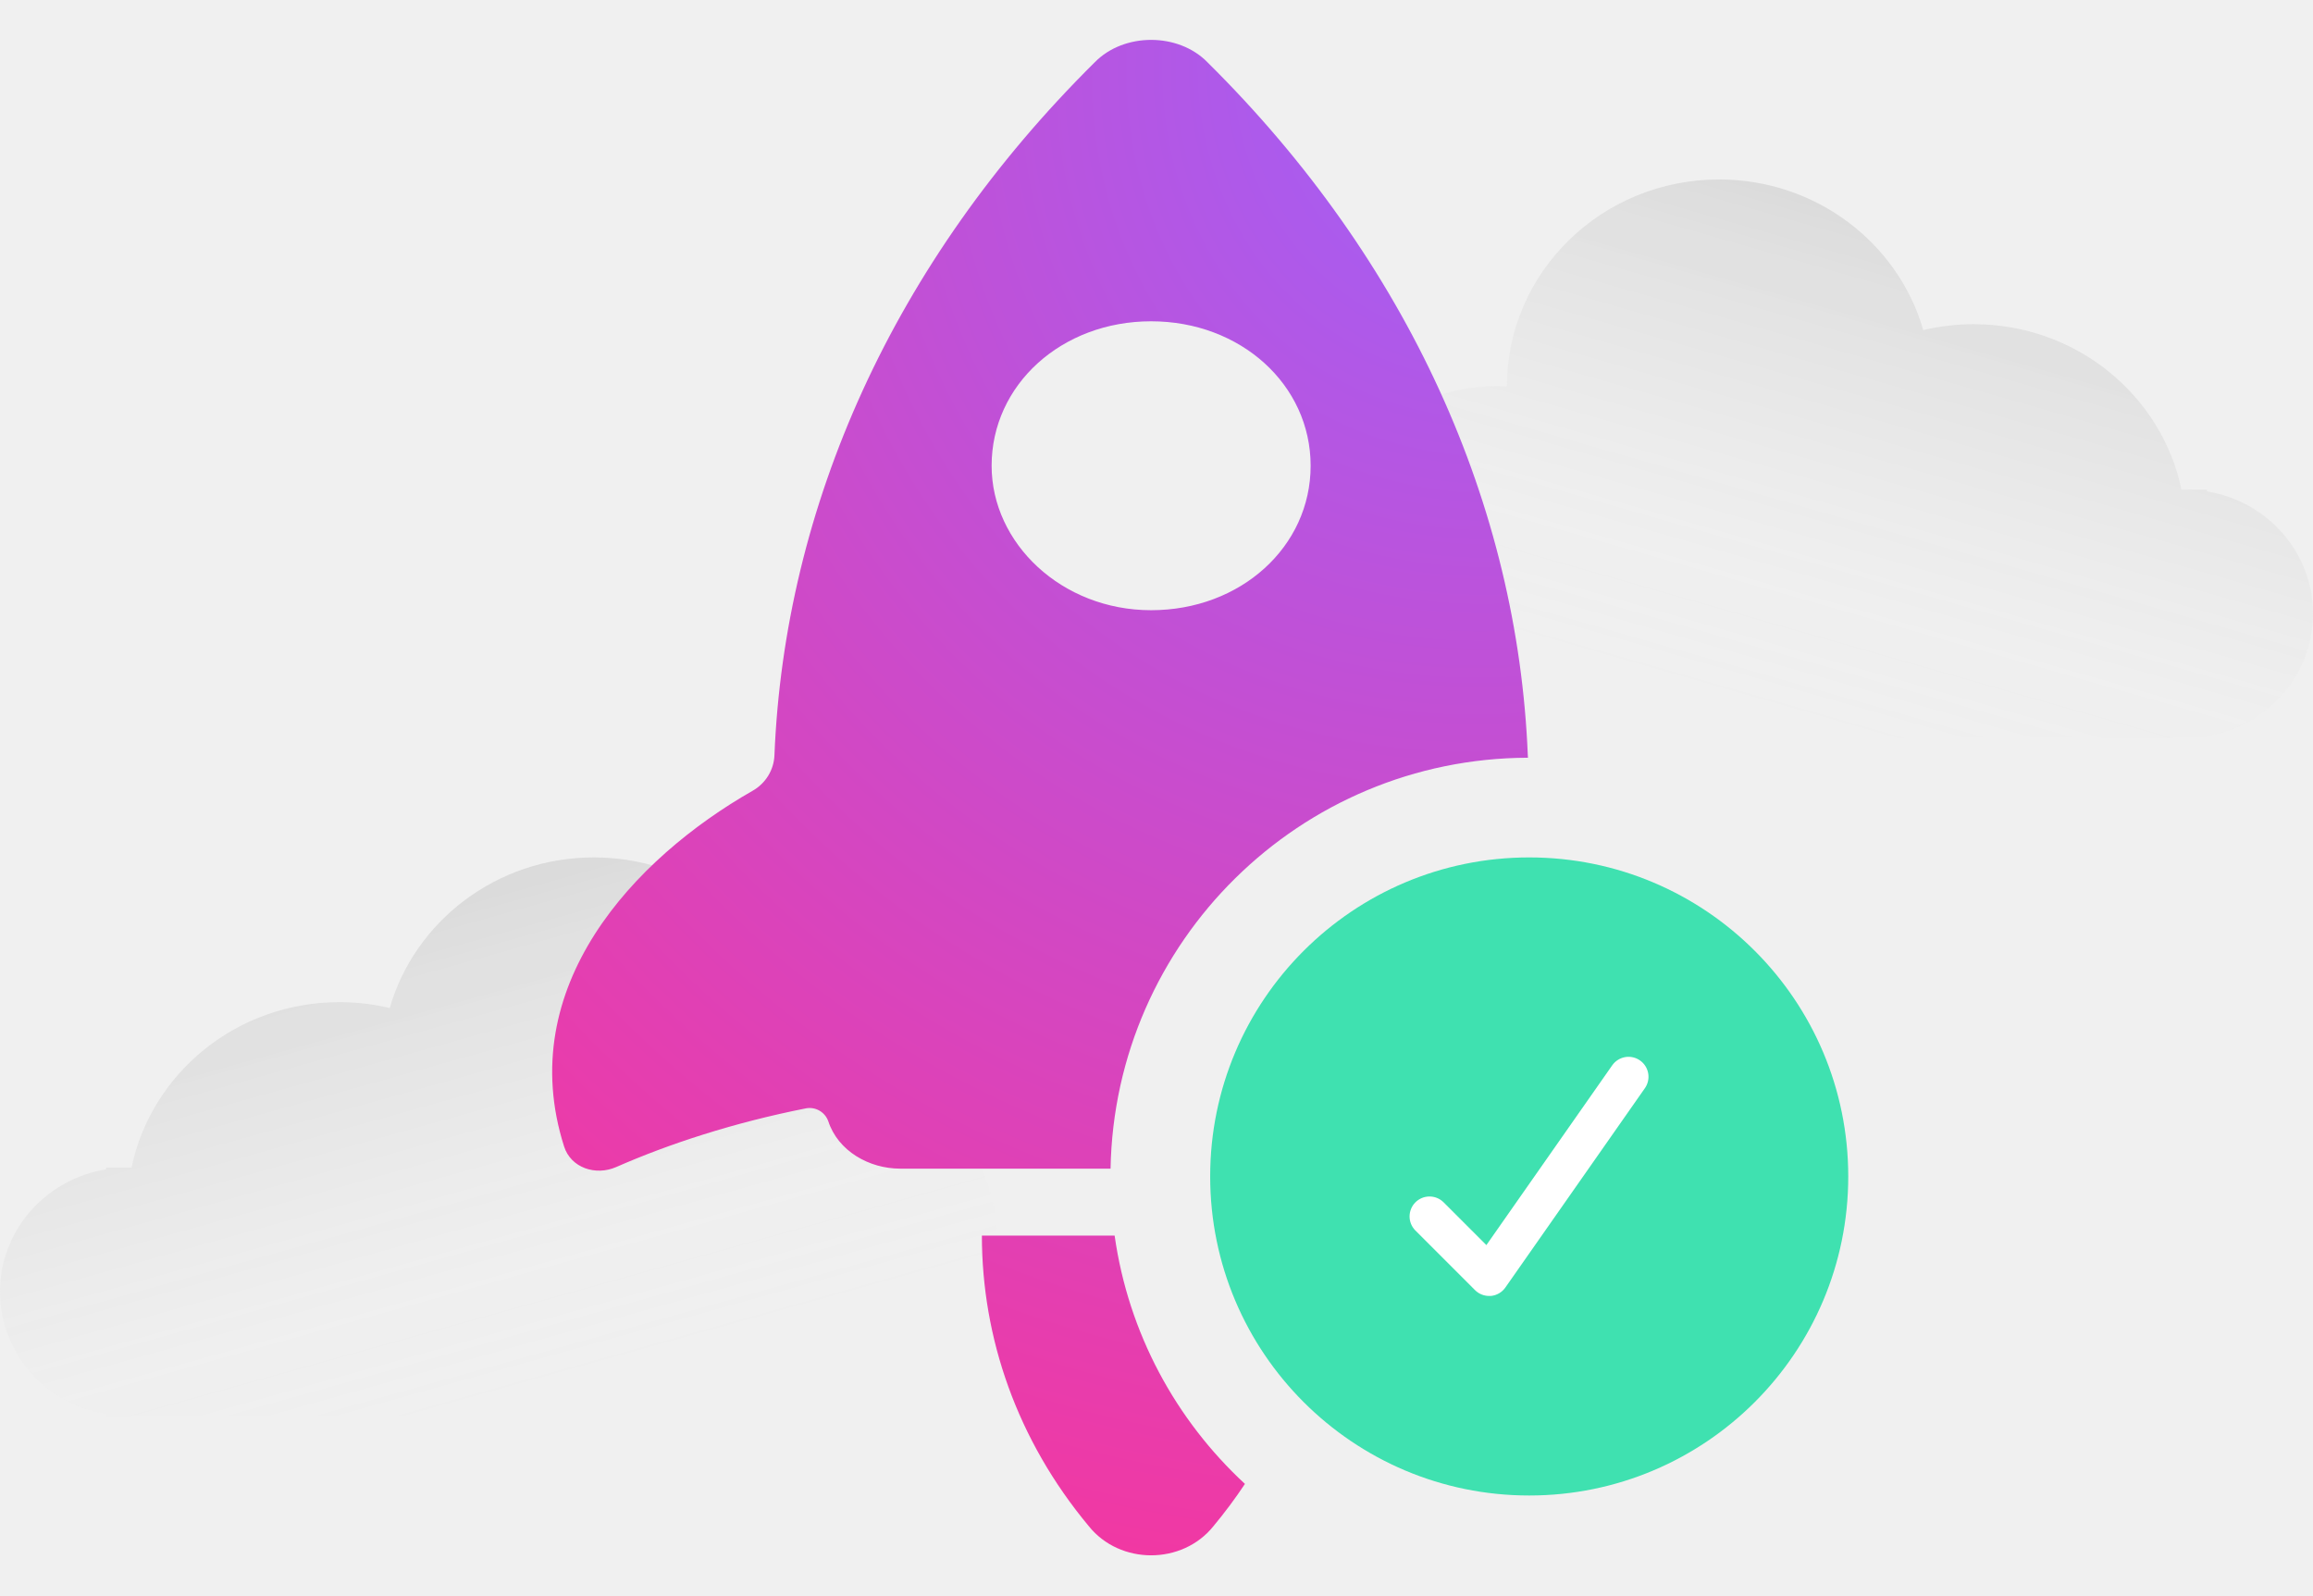
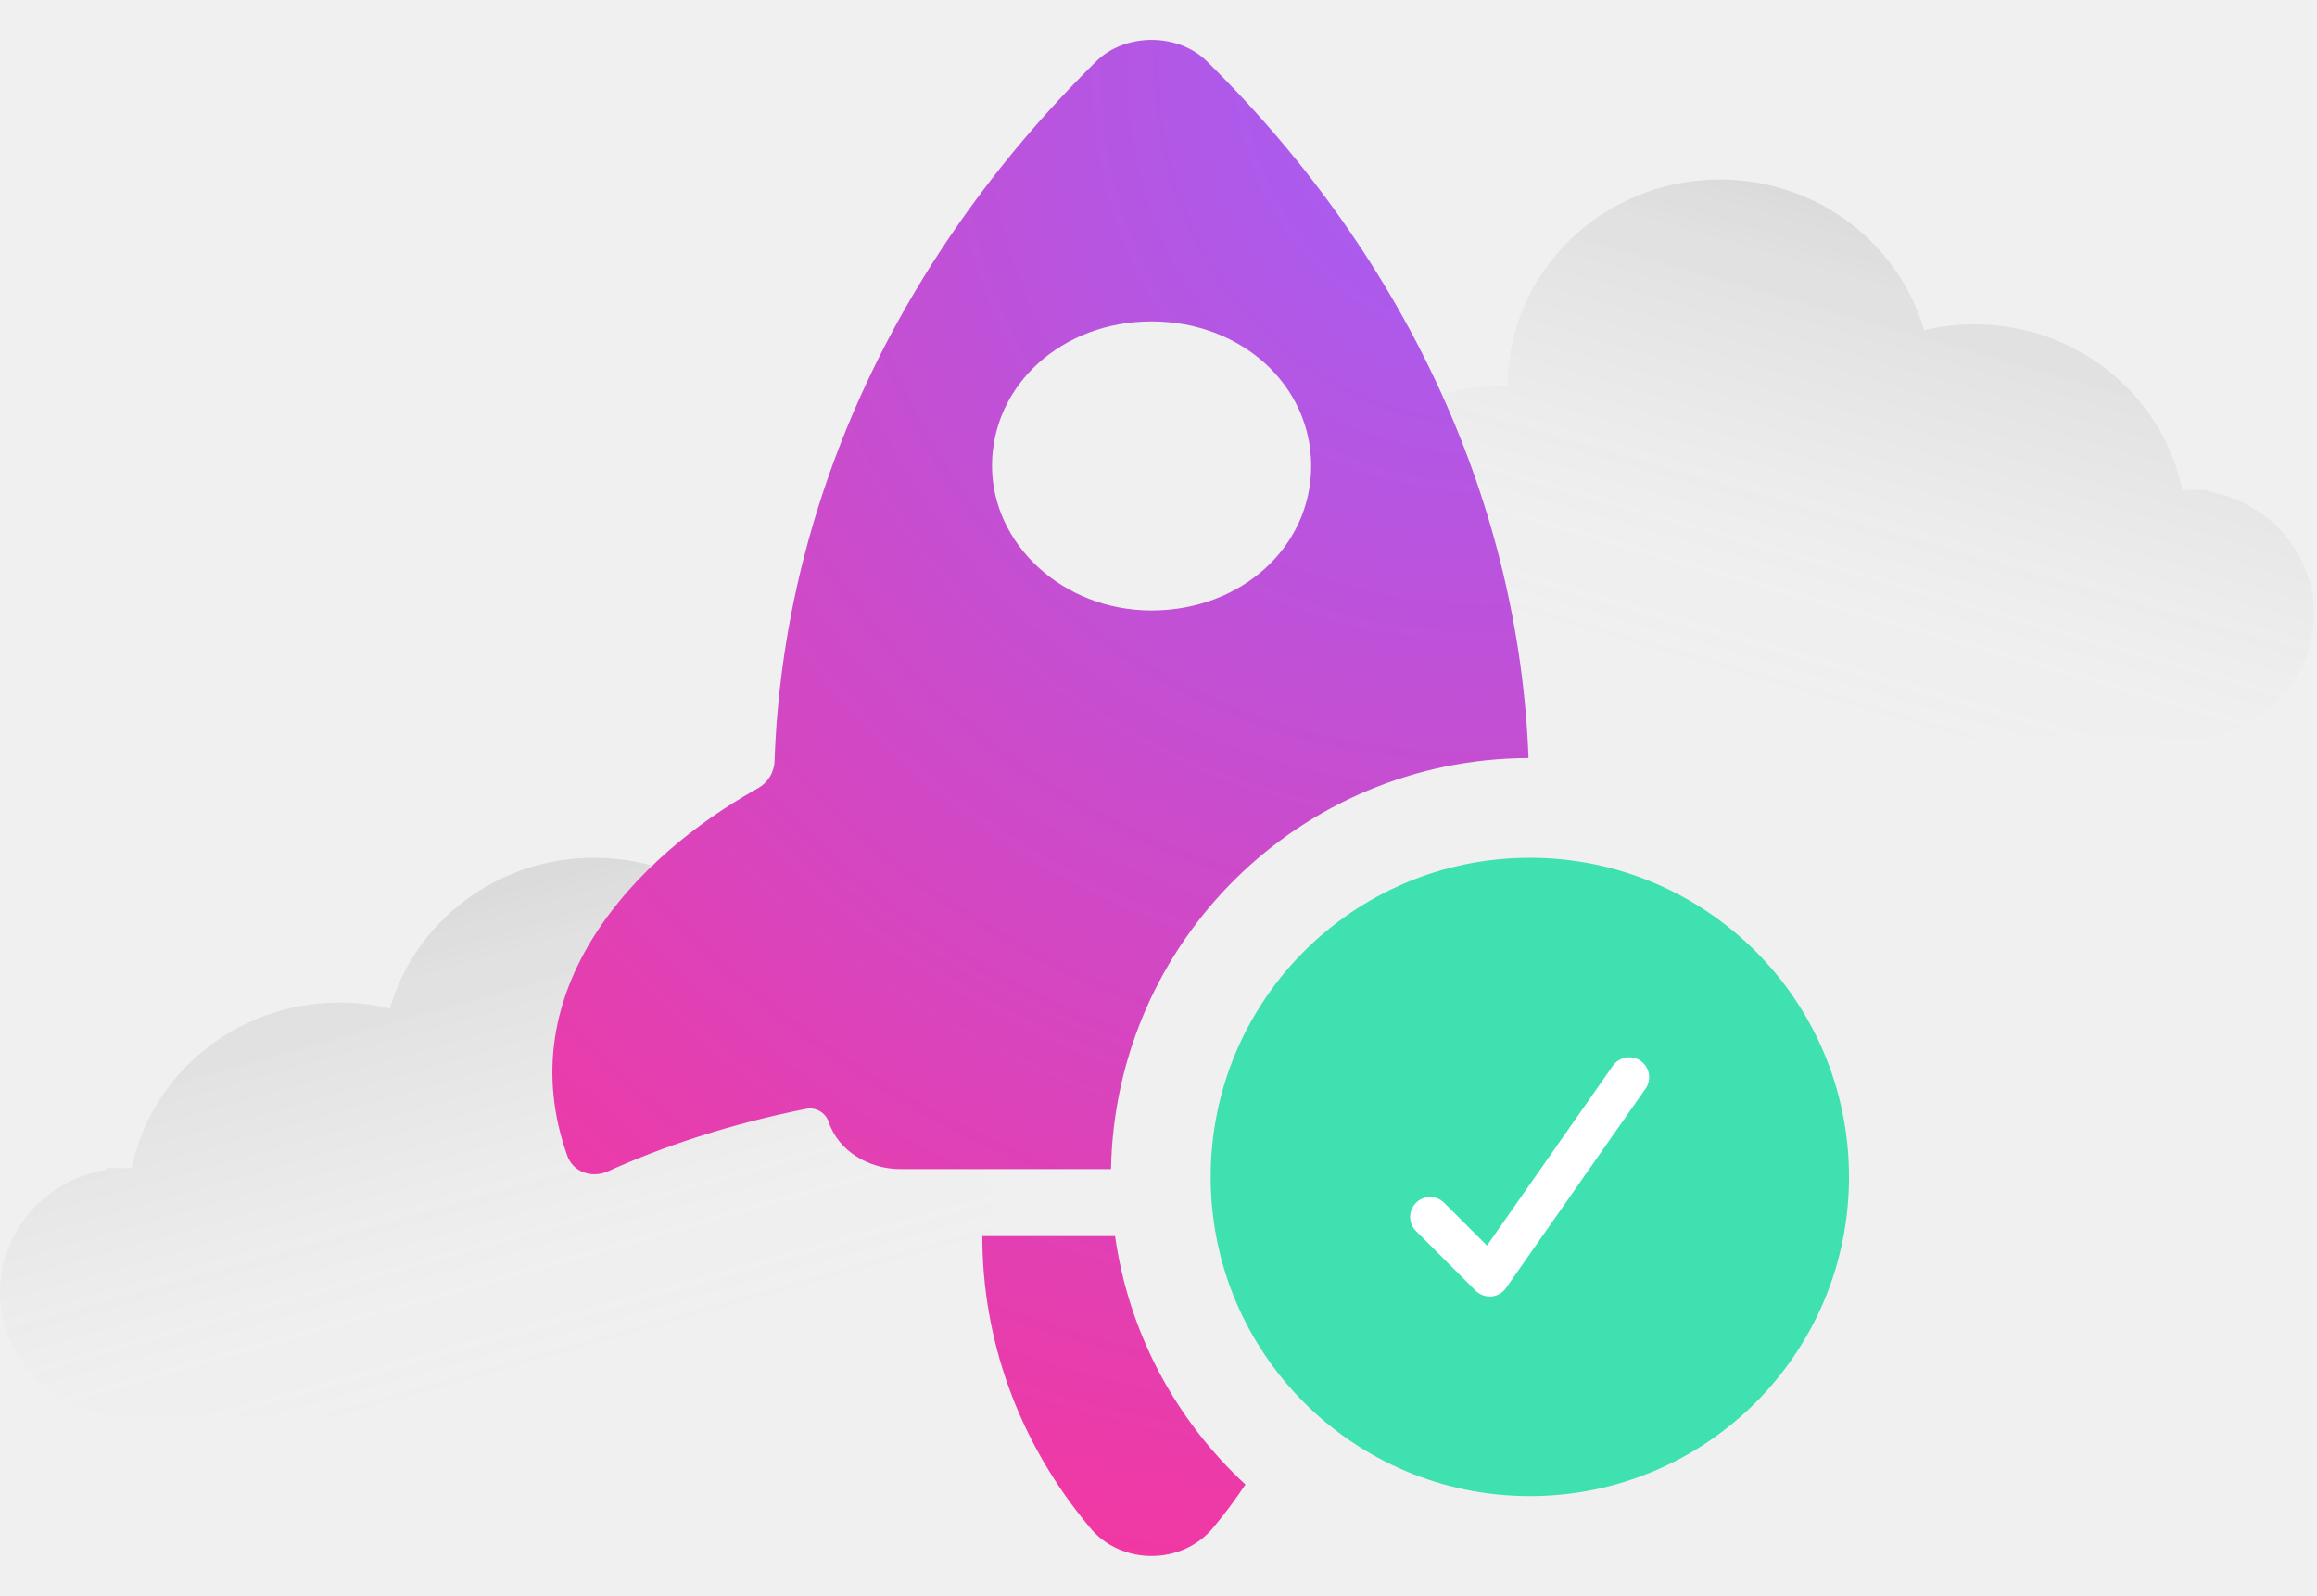
- <svg xmlns="http://www.w3.org/2000/svg" width="116" height="80" viewBox="0 0 116 80" fill="none">
-   <path fill-rule="evenodd" clip-rule="evenodd" d="M110.681 36.914V37H75.575V36.985C75.398 36.995 75.221 37 75.043 37C70.049 37 66 33.053 66 28.185C66 23.317 70.049 19.37 75.043 19.37C75.221 19.37 75.398 19.375 75.575 19.385L75.575 19.37C75.575 13.643 80.337 9 86.213 9C91.086 9 95.195 12.195 96.454 16.553C97.263 16.361 98.109 16.259 98.979 16.259C104.125 16.259 108.419 19.822 109.404 24.556H110.681V24.642C113.7 25.135 116 27.695 116 30.778C116 33.861 113.7 36.42 110.681 36.914Z" fill="url(#paint0_linear_3835_102)" />
-   <path fill-rule="evenodd" clip-rule="evenodd" d="M5.319 70.914C2.3 70.42 0 67.861 0 64.778C0 61.695 2.3 59.135 5.319 58.642V58.556H6.596C7.581 53.822 11.875 50.259 17.021 50.259C17.891 50.259 18.737 50.361 19.546 50.553C20.805 46.195 24.914 43 29.787 43C35.663 43 40.425 47.643 40.425 53.37C40.425 53.375 40.425 53.38 40.425 53.385C40.602 53.375 40.779 53.37 40.957 53.37C45.952 53.37 50 57.317 50 62.185C50 67.053 45.952 71 40.957 71C40.779 71 40.602 70.995 40.425 70.985V71H5.319V70.914Z" fill="url(#paint1_linear_3835_102)" />
-   <path fill-rule="evenodd" clip-rule="evenodd" d="M60.559 3.126C59.096 1.625 56.365 1.625 54.901 3.126C44.788 13.142 39.345 25.396 38.839 37.882C38.809 38.621 38.392 39.288 37.749 39.655C31.79 43.051 25.743 49.499 28.291 57.499C28.632 58.569 29.874 58.979 30.902 58.528C33.556 57.363 36.782 56.306 40.411 55.586C40.892 55.49 41.368 55.763 41.537 56.223C42.025 57.724 43.585 58.608 45.146 58.608H55.696C55.905 47.212 65.192 38.033 76.63 38C76.626 37.961 76.624 37.921 76.622 37.882C76.116 25.396 70.673 13.142 60.559 3.126ZM55.9 61.965C56.592 66.862 58.973 71.216 62.435 74.418C61.954 75.144 61.426 75.853 60.852 76.542C59.291 78.486 56.169 78.486 54.608 76.542C50.999 72.213 49.243 67.089 49.243 61.965H55.9ZM49.731 23.358C49.731 19.294 53.243 16.113 57.73 16.113C62.218 16.113 65.73 19.294 65.73 23.358C65.73 27.422 62.218 30.602 57.73 30.602C53.243 30.602 49.731 27.245 49.731 23.358Z" fill="url(#paint2_radial_3835_102)" />
-   <rect x="60.692" y="43" width="32" height="32" rx="16" fill="#3FE1B0" />
-   <path d="M74.68 64.992C74.415 64.992 74.16 64.887 73.973 64.699L70.973 61.699C70.791 61.511 70.69 61.258 70.692 60.996C70.695 60.734 70.8 60.483 70.985 60.297C71.171 60.112 71.421 60.007 71.684 60.005C71.946 60.002 72.198 60.103 72.387 60.285L74.544 62.442L80.86 53.419C81.013 53.205 81.245 53.059 81.504 53.014C81.764 52.97 82.031 53.029 82.247 53.181C82.463 53.331 82.611 53.562 82.658 53.821C82.705 54.08 82.648 54.348 82.499 54.565L75.499 64.565C75.416 64.686 75.307 64.786 75.18 64.86C75.054 64.934 74.913 64.979 74.767 64.992C74.738 64.994 74.709 64.994 74.68 64.992Z" fill="white" />
+ <svg xmlns="http://www.w3.org/2000/svg" width="151" height="104" viewBox="0 0 151 104" fill="none">
+   <path fill-rule="evenodd" clip-rule="evenodd" d="M143.885 47.988V48.1H98.247V48.081C98.018 48.093 97.787 48.1 97.555 48.1C91.063 48.1 85.8 42.969 85.8 36.641C85.8 30.312 91.063 25.181 97.555 25.181C97.787 25.181 98.018 25.188 98.247 25.201L98.247 25.181C98.247 17.736 104.439 11.7 112.077 11.7C118.412 11.7 123.753 15.853 125.39 21.519C126.442 21.269 127.541 21.137 128.672 21.137C135.363 21.137 140.944 25.769 142.226 31.922H143.885V32.034C147.81 32.676 150.8 36.003 150.8 40.011C150.8 44.019 147.81 47.346 143.885 47.988Z" fill="url(#paint0_linear_1087_2899)" />
+   <path fill-rule="evenodd" clip-rule="evenodd" d="M6.915 92.188C2.99 91.546 0 88.219 0 84.211C0 80.203 2.99 76.876 6.915 76.234V76.122H8.575C9.856 69.969 15.437 65.337 22.128 65.337C23.259 65.337 24.358 65.469 25.41 65.719C27.047 60.053 32.388 55.9 38.723 55.9C46.361 55.9 52.553 61.936 52.553 69.382C52.553 69.388 52.553 69.394 52.553 69.401C52.782 69.388 53.013 69.382 53.245 69.382C59.737 69.382 65 74.512 65 80.841C65 87.169 59.737 92.3 53.245 92.3C53.013 92.3 52.782 92.293 52.553 92.281V92.3H6.915V92.188Z" fill="url(#paint1_linear_1087_2899)" />
+   <path fill-rule="evenodd" clip-rule="evenodd" d="M78.727 4.064C76.825 2.112 73.274 2.112 71.372 4.064C58.127 17.181 51.044 33.251 50.477 49.606C50.451 50.346 50.034 51.014 49.388 51.374C41.398 55.819 33.123 64.519 36.974 75.329C37.351 76.388 38.588 76.801 39.611 76.337C43.163 74.725 47.557 73.25 52.535 72.261C53.16 72.137 53.778 72.492 53.998 73.09C54.632 75.042 56.661 76.19 58.69 76.19H72.405C72.676 61.376 84.747 49.446 99.615 49.4C98.996 33.116 91.917 17.125 78.727 4.064ZM72.67 80.555C73.57 86.921 76.665 92.58 81.165 96.744C80.54 97.688 79.854 98.609 79.107 99.505C77.078 102.032 73.02 102.032 70.991 99.505C66.299 93.877 64.016 87.216 64.016 80.555H72.67ZM64.65 30.365C64.65 25.082 69.216 20.947 75.049 20.947C80.883 20.947 85.449 25.082 85.449 30.365C85.449 35.648 80.883 39.783 75.049 39.783C69.216 39.783 64.65 35.418 64.65 30.365Z" fill="url(#paint2_radial_1087_2899)" />
+   <rect x="78.9" y="55.9" width="41.6" height="41.6" rx="20.8" fill="#3FE1B0" />
+   <path d="M97.084 84.49C96.739 84.49 96.409 84.353 96.165 84.109L92.265 80.209C92.028 79.964 91.897 79.635 91.9 79.295C91.903 78.954 92.04 78.628 92.281 78.387C92.522 78.146 92.848 78.009 93.189 78.006C93.53 78.003 93.858 78.134 94.103 78.371L96.907 81.175L105.118 69.445C105.317 69.166 105.618 68.977 105.956 68.919C106.294 68.861 106.641 68.938 106.921 69.135C107.202 69.331 107.394 69.63 107.455 69.967C107.517 70.304 107.443 70.652 107.249 70.935L98.149 83.935C98.041 84.091 97.899 84.222 97.735 84.318C97.57 84.414 97.387 84.473 97.197 84.49C97.16 84.492 97.122 84.492 97.084 84.49Z" fill="white" />
  <defs>
-     <linearGradient id="paint0_linear_3835_102" x1="115.4" y1="43.748" x2="124.654" y2="11.482" gradientUnits="userSpaceOnUse">
+     <linearGradient id="paint0_linear_1087_2899" x1="150.02" y1="56.872" x2="162.05" y2="14.927" gradientUnits="userSpaceOnUse">
      <stop stop-color="white" stop-opacity="0.01" />
      <stop offset="1" stop-opacity="0.15" />
    </linearGradient>
-     <linearGradient id="paint1_linear_3835_102" x1="48.956" y1="63.872" x2="40.139" y2="32.382" gradientUnits="userSpaceOnUse">
+     <linearGradient id="paint1_linear_1087_2899" x1="63.643" y1="83.034" x2="52.181" y2="42.096" gradientUnits="userSpaceOnUse">
      <stop stop-color="white" stop-opacity="0.01" />
      <stop offset="1" stop-opacity="0.15" />
    </linearGradient>
-     <radialGradient id="paint2_radial_3835_102" cx="0" cy="0" r="1" gradientUnits="userSpaceOnUse" gradientTransform="translate(76.6303 2) rotate(122.778) scale(90.3934 82.2916)">
+     <radialGradient id="paint2_radial_1087_2899" cx="0" cy="0" r="1" gradientUnits="userSpaceOnUse" gradientTransform="translate(99.6148 2.59998) rotate(122.776) scale(117.509 106.974)">
      <stop stop-color="#9D62FC" />
      <stop offset="1" stop-color="#FD3296" />
    </radialGradient>
  </defs>
</svg>
